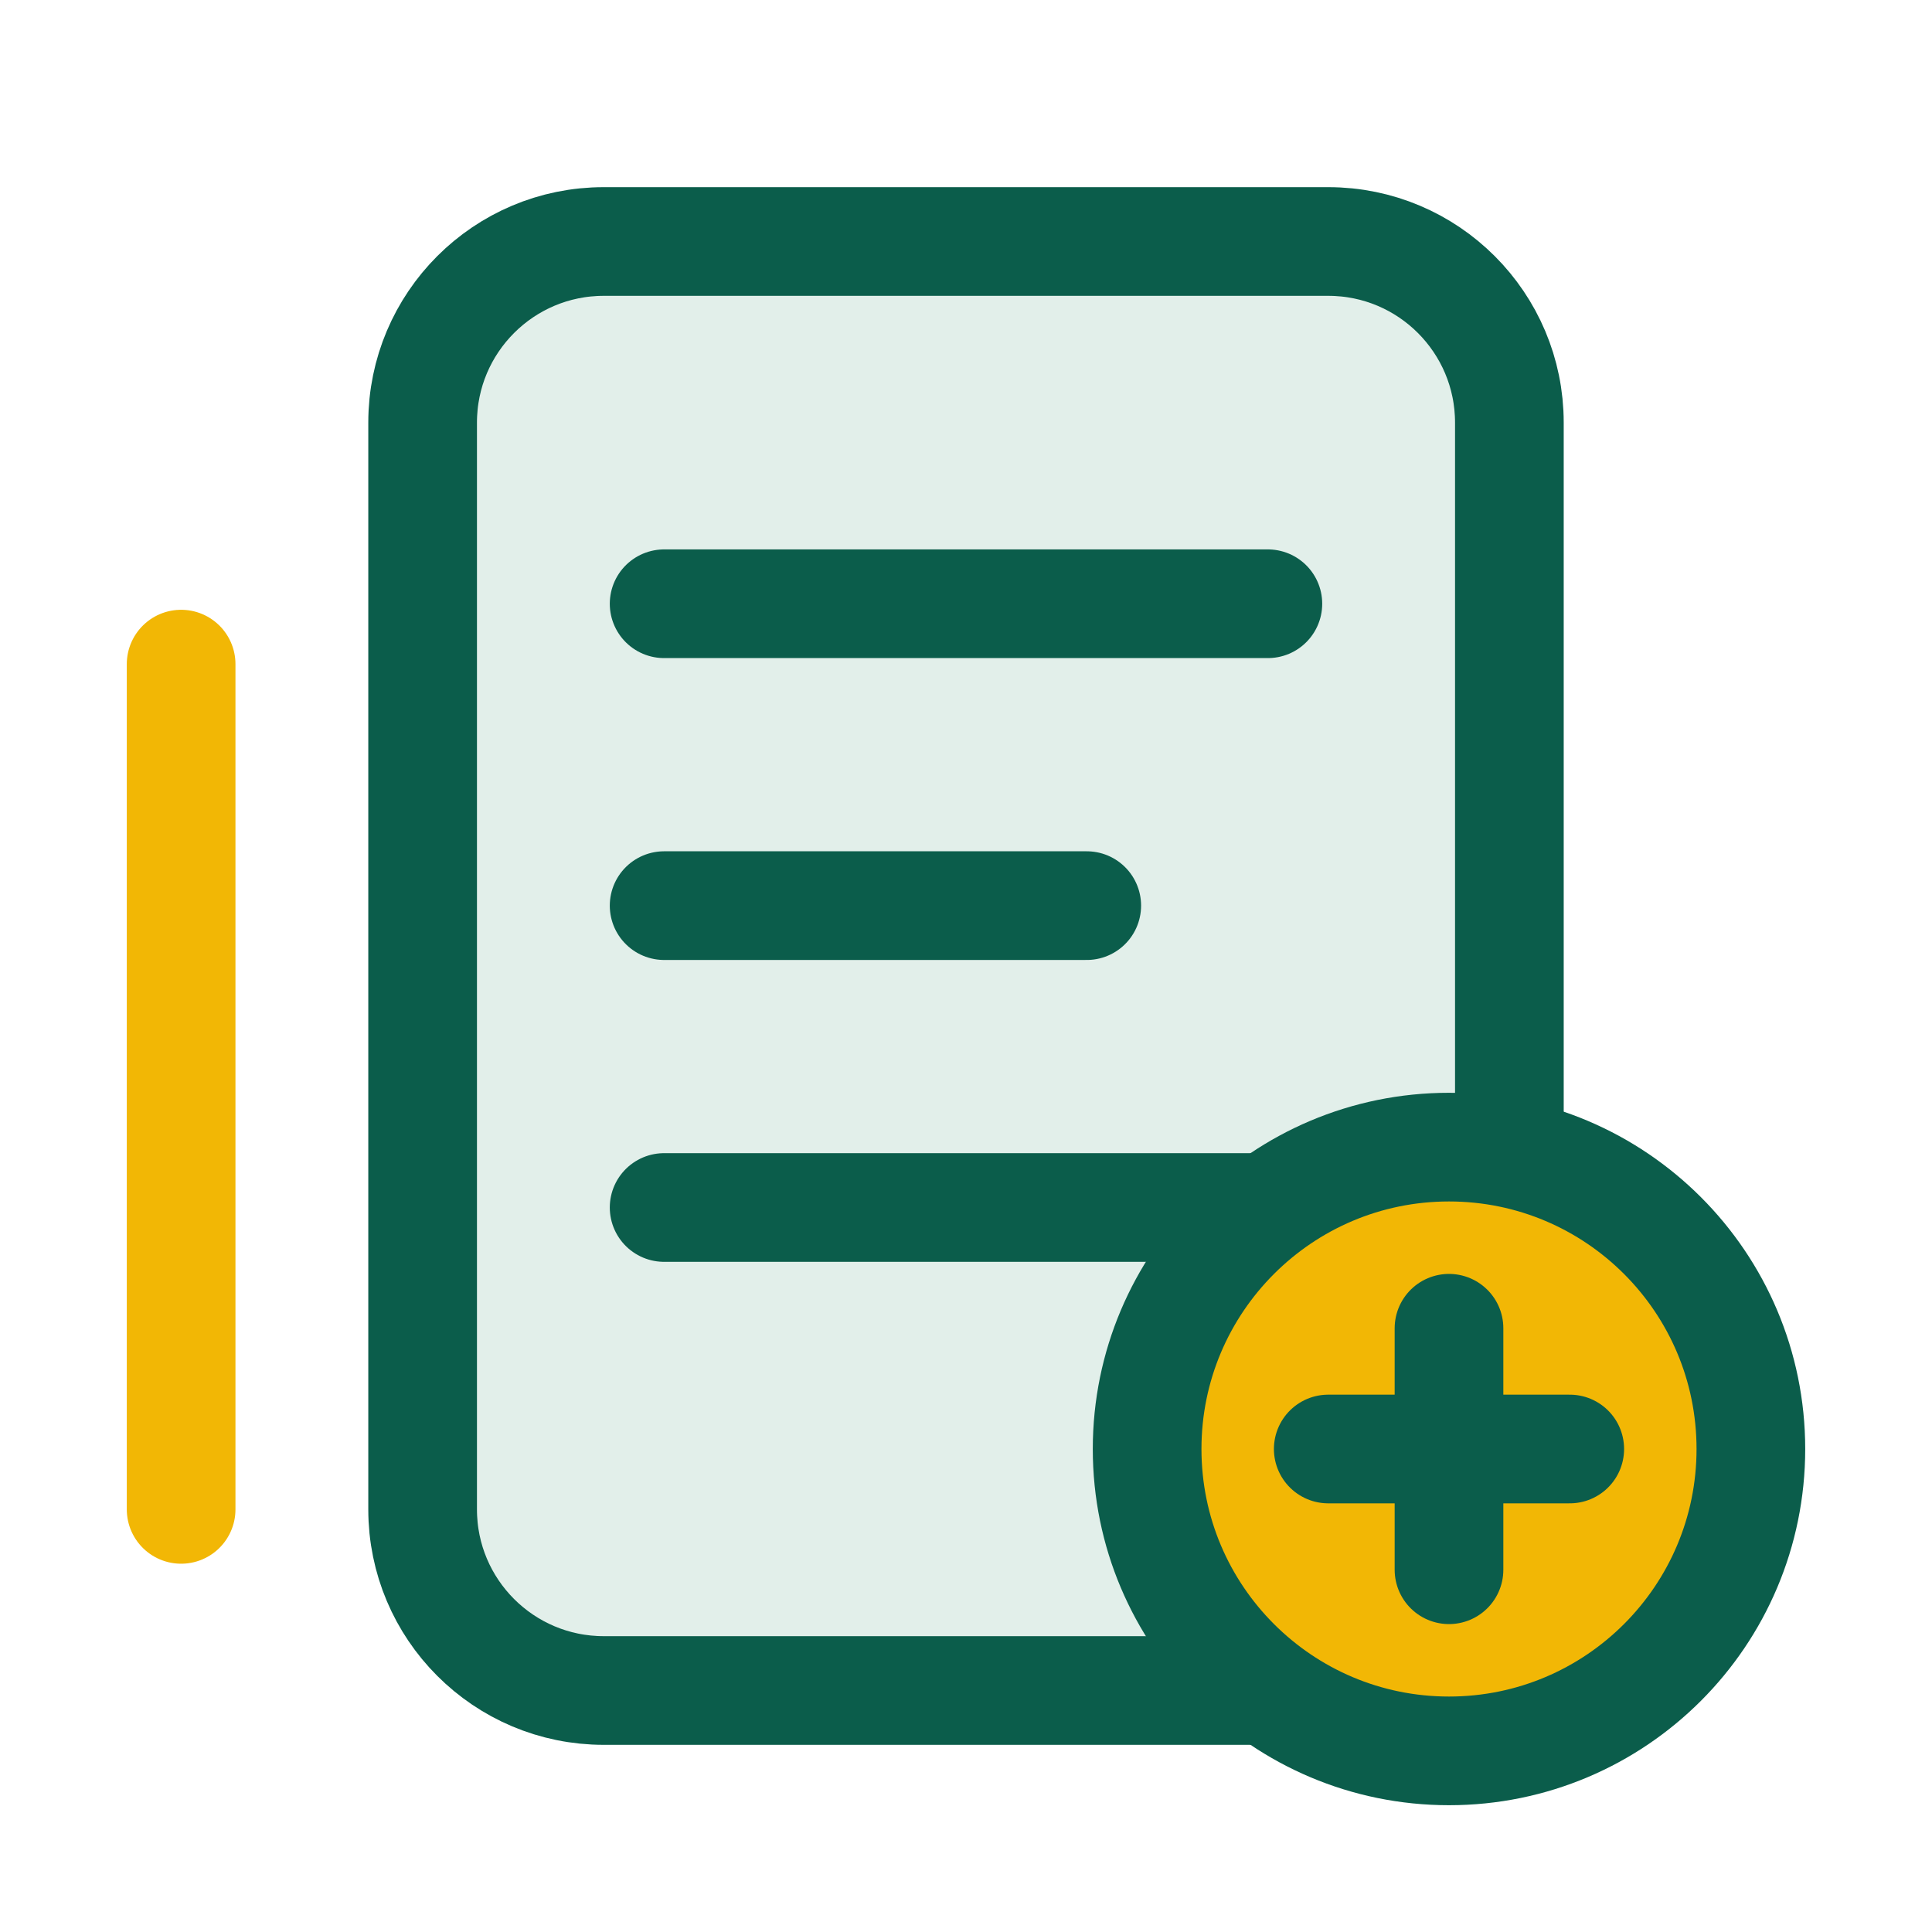
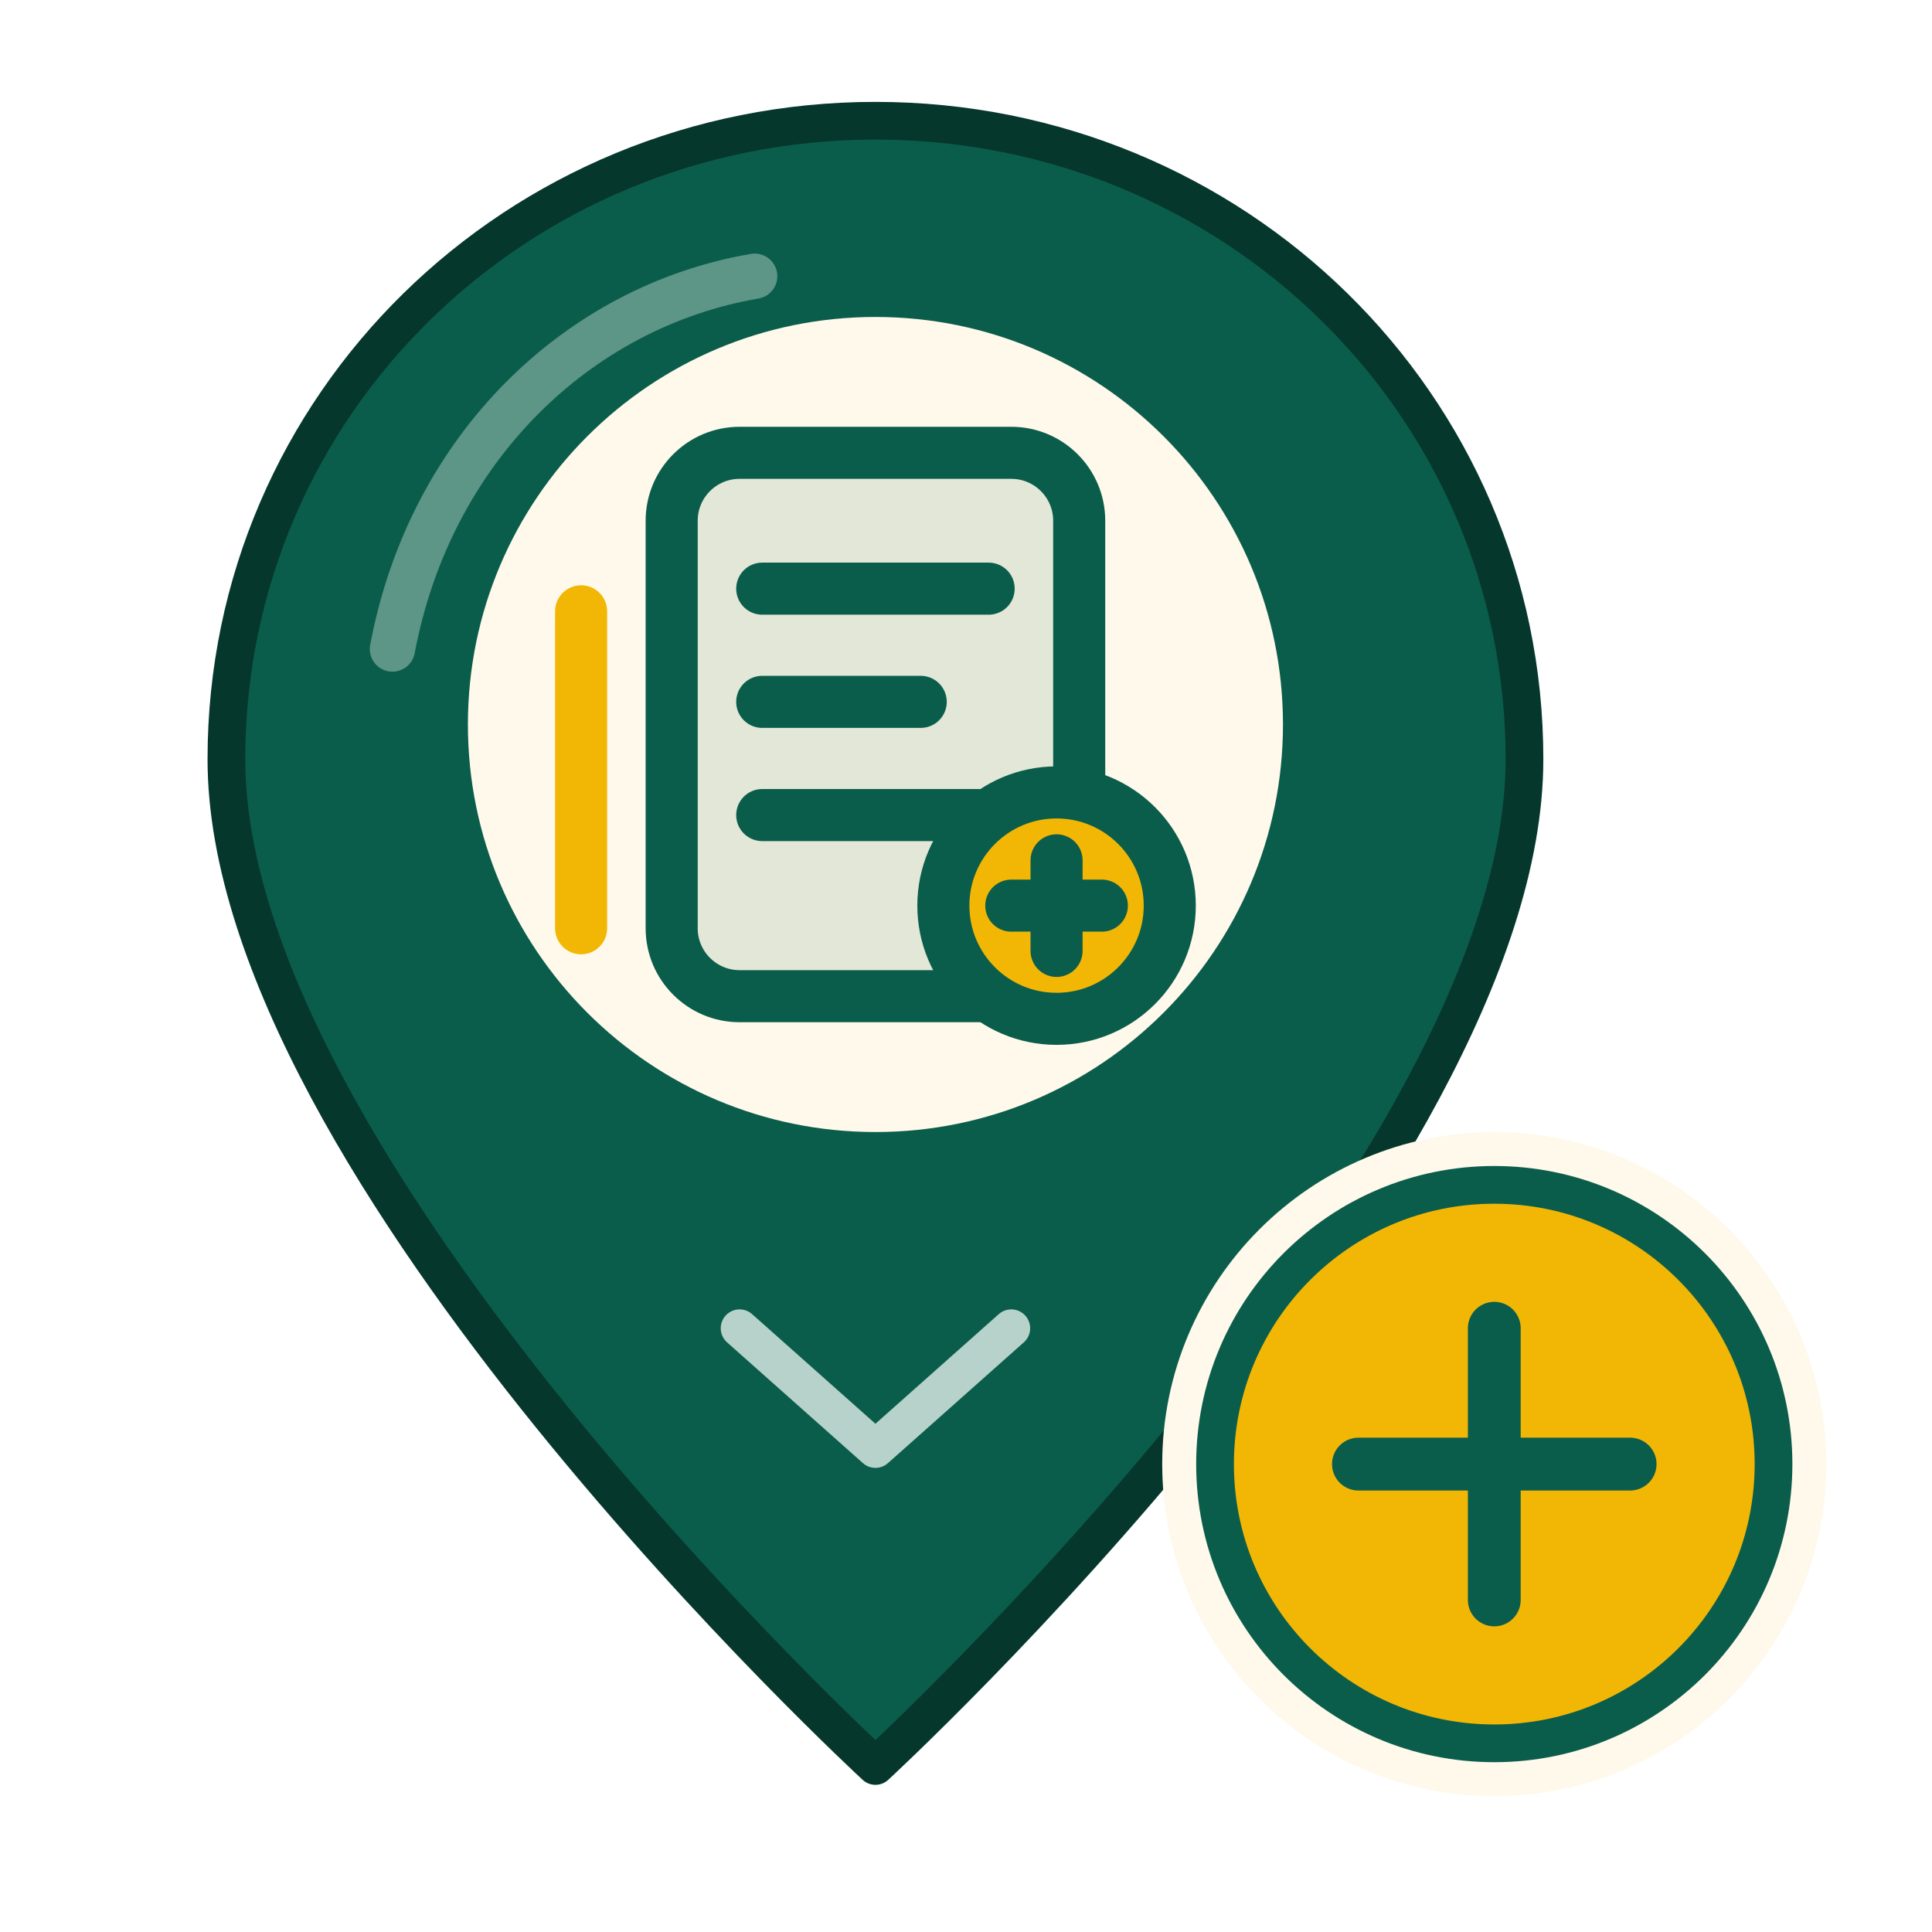
<svg xmlns="http://www.w3.org/2000/svg" width="32" height="32" viewBox="0 0 32 32" fill="none" color="#0B5D4B" stroke="currentColor" stroke-width="1.8" stroke-linecap="round" stroke-linejoin="round" role="img" aria-labelledby="title-tambah-perkembangan-brand">
-   <rect x="7" y="4" width="18" height="24" rx="3" fill="#E2EFEA" />
-   <path d="M11 10h10m-10 5h7m-7 5h10" />
-   <circle cx="24" cy="24" r="5" fill="#F2B705" stroke="currentColor" />
-   <path d="M22 24h4m-2-2v4" />
-   <path d="M3 11v14" stroke="#F2B705" />
+   <g transform="scale(.25)" stroke-linecap="round" stroke-linejoin="round" color="#0B5D4B">
+     <path d="M58 8C34.25 8 15 26.8 15 50.3C15 77.4 58 117 58 117S101 77.4 101 50.3C101 26.8 81.75 8 58 8Z" fill="#0B5D4B" stroke="#06372D" stroke-width="2.5" />
+     <path d="M26 43C28.5 29.7 38.3 20.3 50 18.3" stroke="#E2EFEA" stroke-opacity=".38" stroke-width="3" />
+     <circle cx="58" cy="48" r="27" fill="#FFF9EB" stroke="none" />
+     <g transform="translate(34 24) scale(1.5)" fill="none" stroke="currentColor" stroke-width="2.3">
+       <rect x="7" y="4" width="18" height="24" rx="3" fill="currentColor" fill-opacity="0.12" />
+       <path d="M11 10h10m-10 5h7m-7 5h10" />
+       <circle cx="24" cy="24" r="5" fill="#F2B705" stroke="currentColor" />
+       <path d="M22 24h4m-2-2v4" />
+       <path d="M3 11v14" stroke="#F2B705" />
+     </g>
+     <path d="M49 88L58 96L67 88" stroke="#E2EFEA" stroke-opacity=".8" stroke-width="2.5" fill="none" />
+     <circle cx="99" cy="97" r="22" fill="#FFF9EB" stroke="none" />
+     <circle cx="99" cy="97" r="18.5" fill="#F2B705" stroke="currentColor" stroke-width="2.5" />
+     <path d="M99 88v18m-9-9h18" fill="none" stroke="currentColor" stroke-width="3.5" />
+   </g>
</svg>
